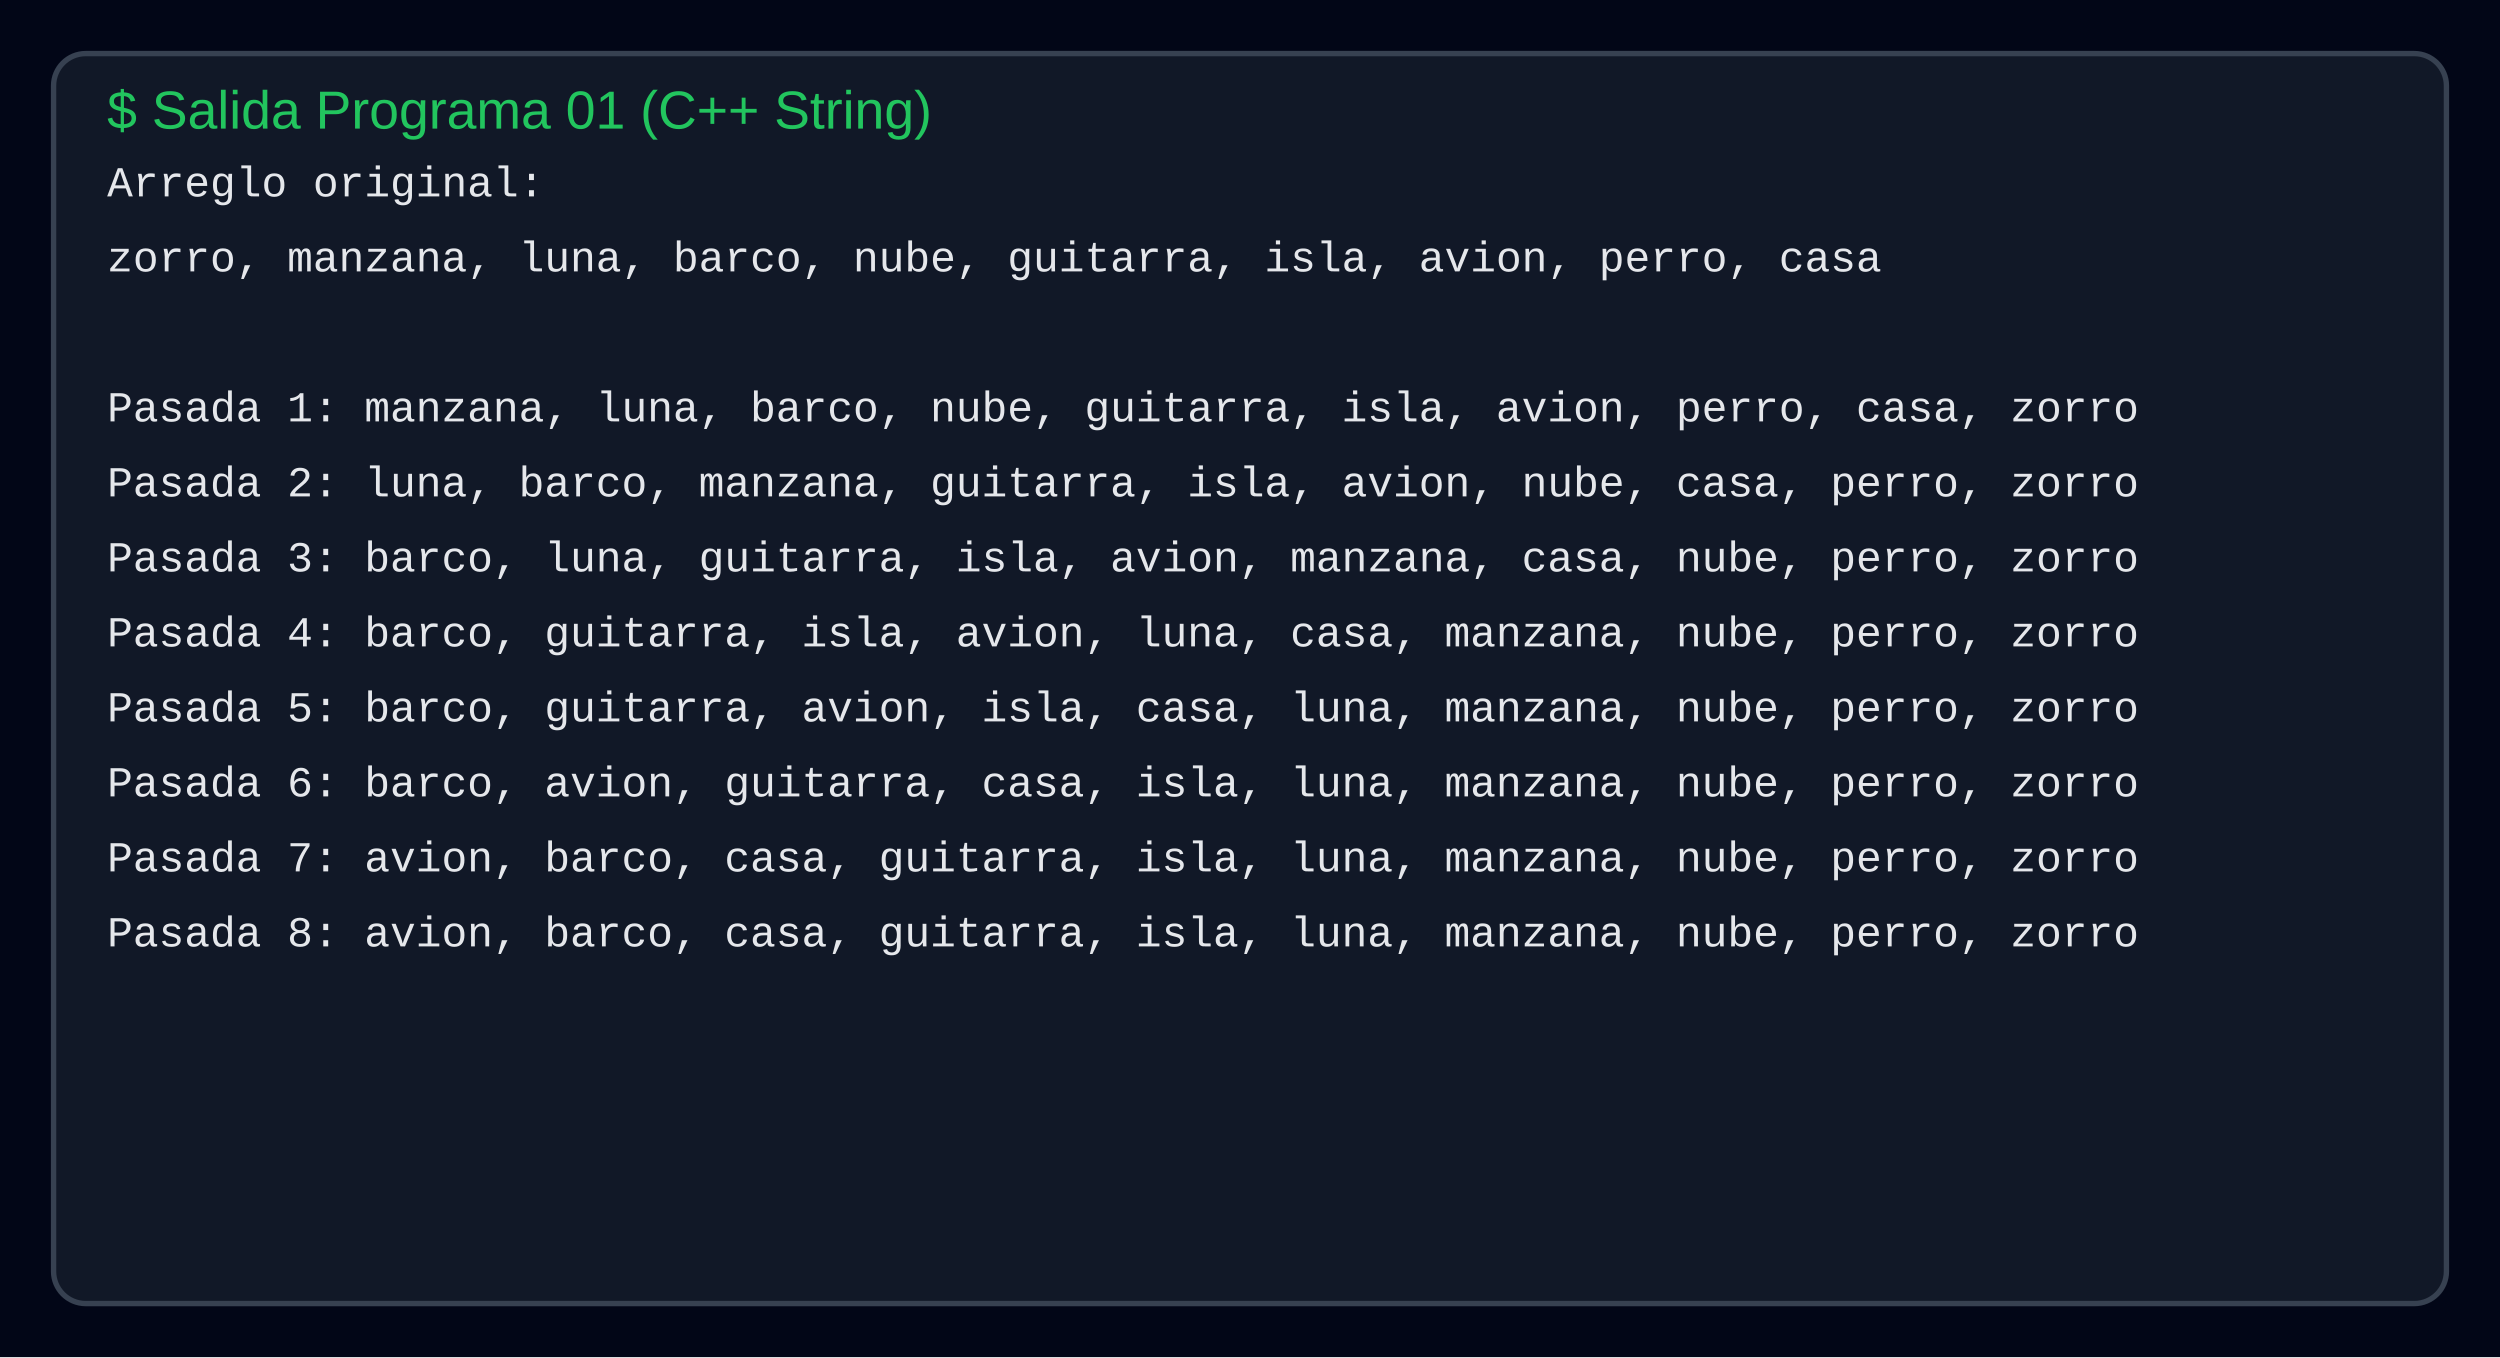
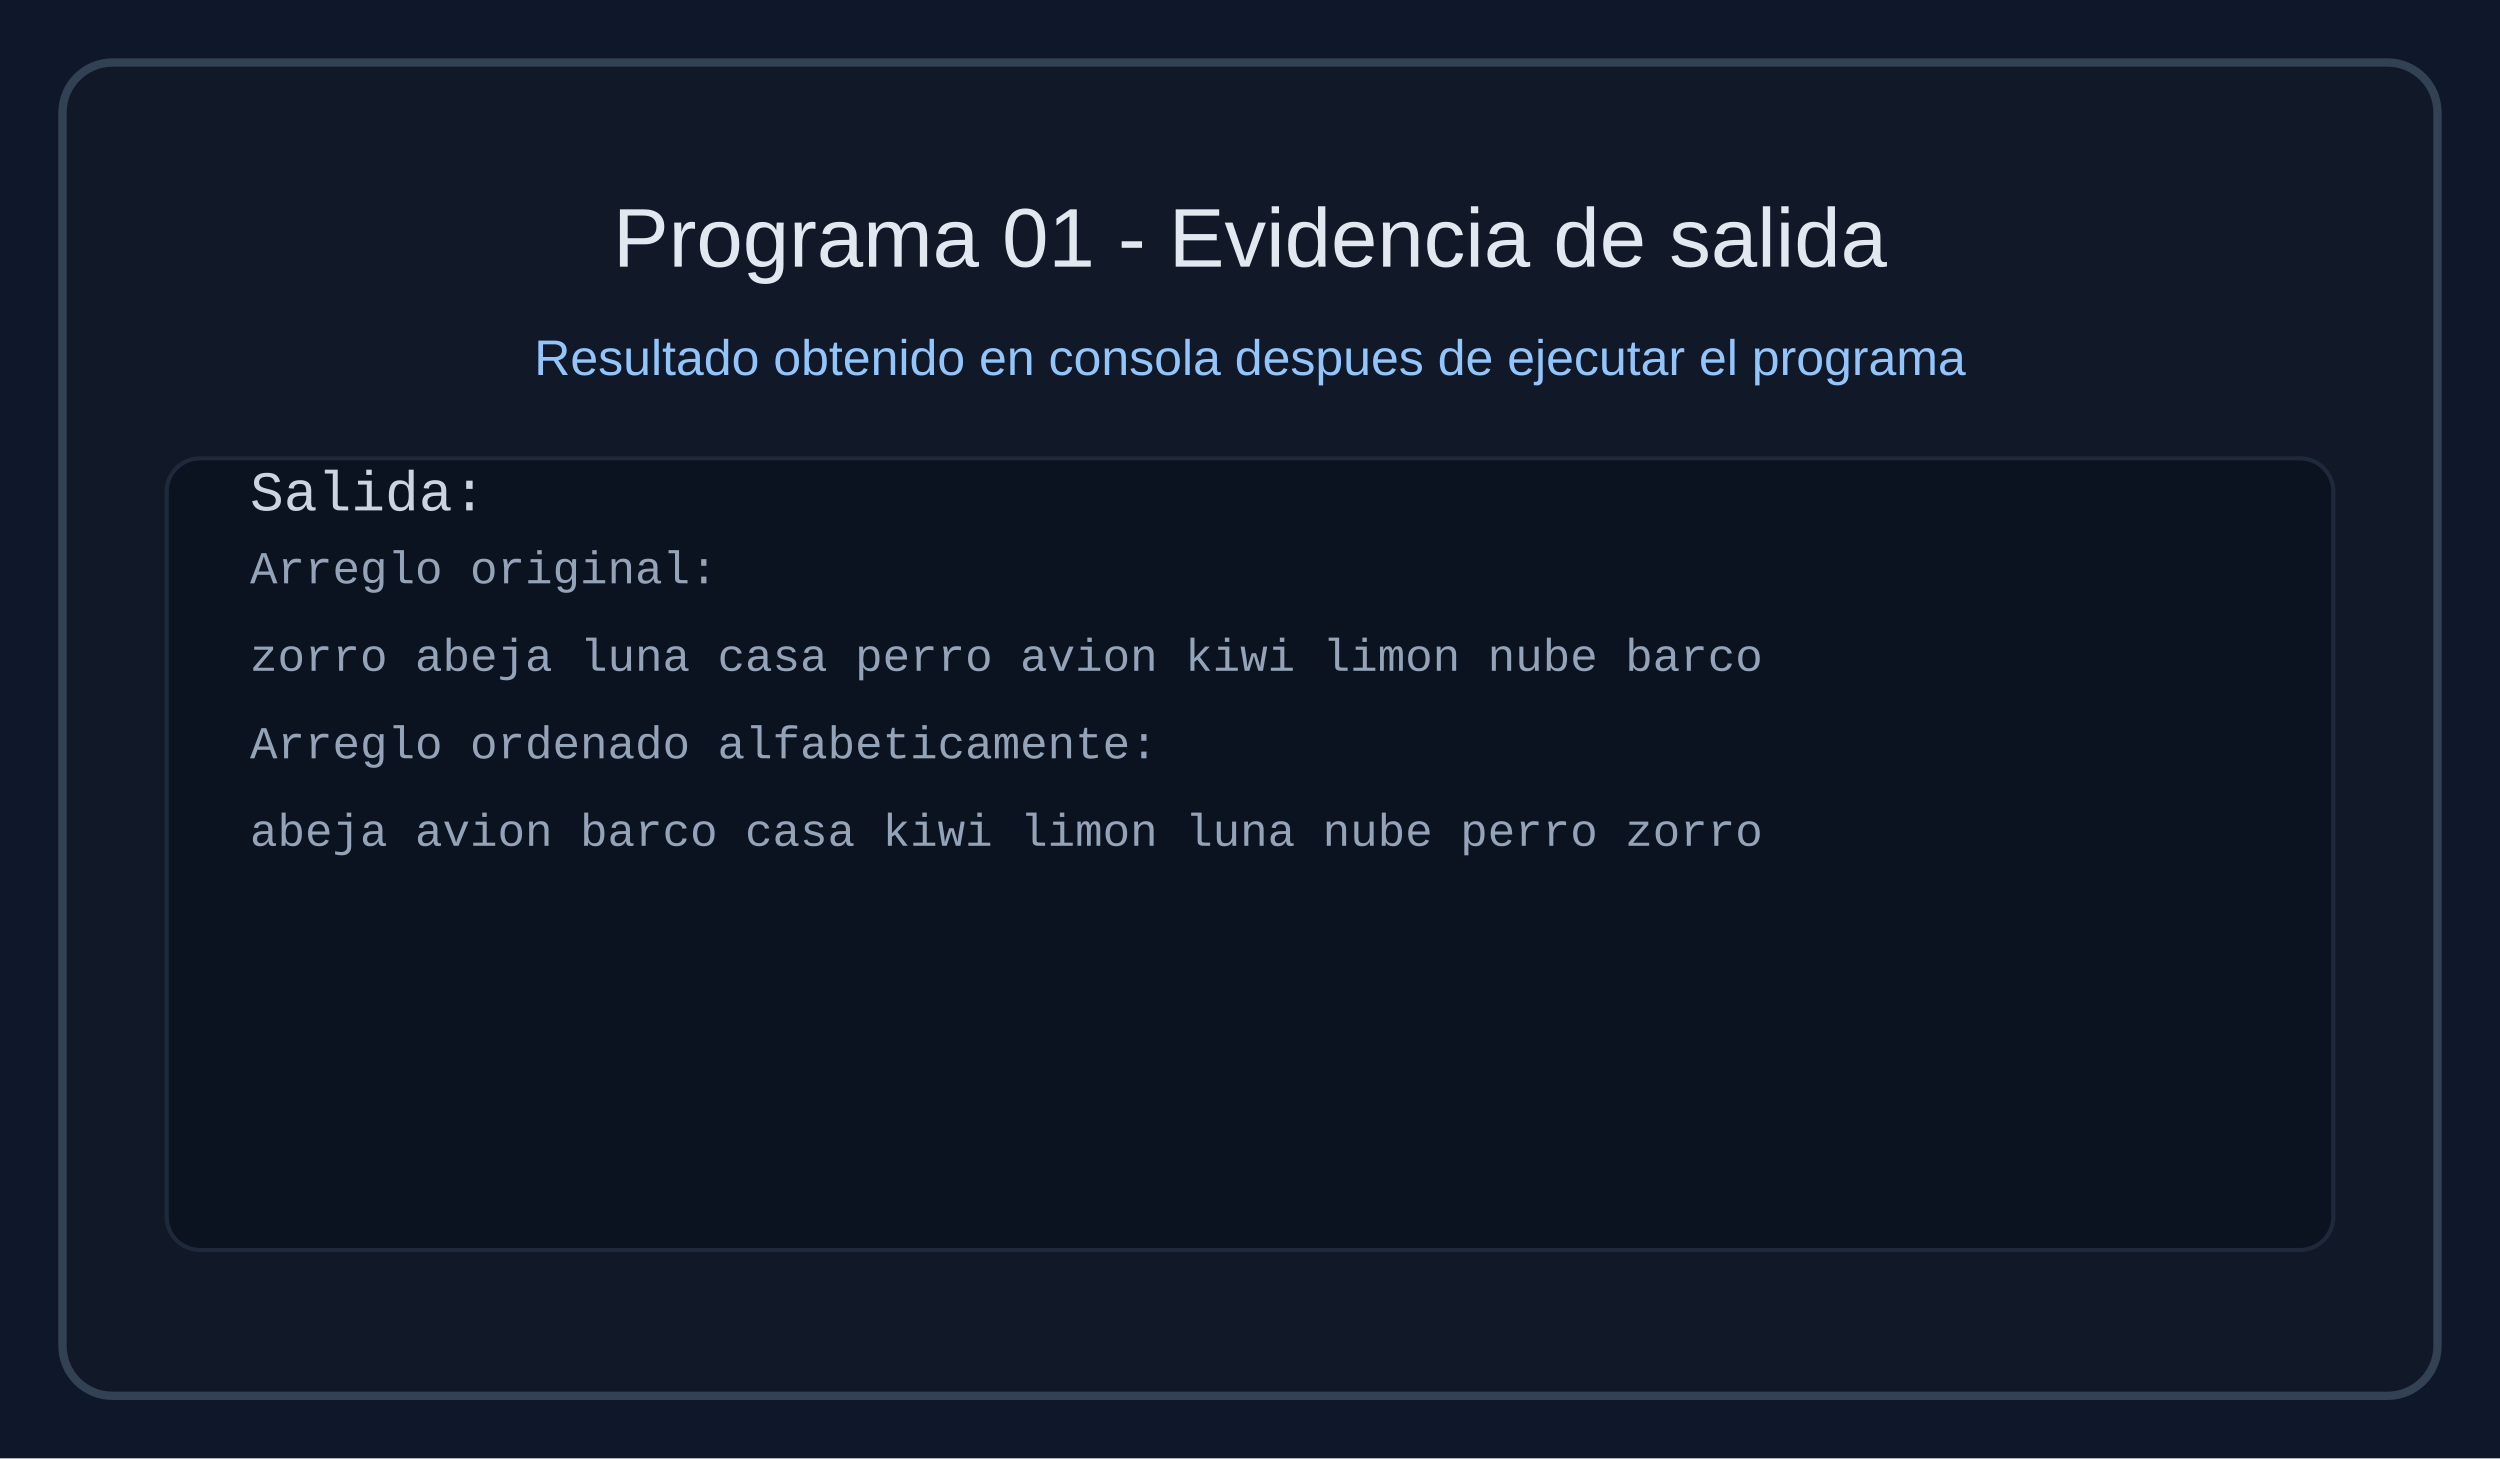
- <svg xmlns="http://www.w3.org/2000/svg" width="1400" height="760" viewBox="0 0 1400 760" role="img" aria-labelledby="title desc">
-   <rect width="1400" height="760" fill="#020617" />
-   <rect x="30" y="30" width="1340" height="700" rx="18" fill="#111827" stroke="#374151" stroke-width="3" />
-   <text x="60" y="72" fill="#22c55e" font-family="Arial, sans-serif" font-size="30">$ Salida Programa 01 (C++ String)</text>
-   <text x="60" y="110" fill="#e5e7eb" font-family="'Courier New', monospace" font-size="24">Arreglo original:</text>
-   <text x="60" y="152" fill="#e5e7eb" font-family="'Courier New', monospace" font-size="24">zorro, manzana, luna, barco, nube, guitarra, isla, avion, perro, casa</text>
-   <text x="60" y="194" fill="#e5e7eb" font-family="'Courier New', monospace" font-size="24" />
-   <text x="60" y="236" fill="#e5e7eb" font-family="'Courier New', monospace" font-size="24">Pasada 1: manzana, luna, barco, nube, guitarra, isla, avion, perro, casa, zorro</text>
-   <text x="60" y="278" fill="#e5e7eb" font-family="'Courier New', monospace" font-size="24">Pasada 2: luna, barco, manzana, guitarra, isla, avion, nube, casa, perro, zorro</text>
-   <text x="60" y="320" fill="#e5e7eb" font-family="'Courier New', monospace" font-size="24">Pasada 3: barco, luna, guitarra, isla, avion, manzana, casa, nube, perro, zorro</text>
-   <text x="60" y="362" fill="#e5e7eb" font-family="'Courier New', monospace" font-size="24">Pasada 4: barco, guitarra, isla, avion, luna, casa, manzana, nube, perro, zorro</text>
-   <text x="60" y="404" fill="#e5e7eb" font-family="'Courier New', monospace" font-size="24">Pasada 5: barco, guitarra, avion, isla, casa, luna, manzana, nube, perro, zorro</text>
-   <text x="60" y="446" fill="#e5e7eb" font-family="'Courier New', monospace" font-size="24">Pasada 6: barco, avion, guitarra, casa, isla, luna, manzana, nube, perro, zorro</text>
-   <text x="60" y="488" fill="#e5e7eb" font-family="'Courier New', monospace" font-size="24">Pasada 7: avion, barco, casa, guitarra, isla, luna, manzana, nube, perro, zorro</text>
-   <text x="60" y="530" fill="#e5e7eb" font-family="'Courier New', monospace" font-size="24">Pasada 8: avion, barco, casa, guitarra, isla, luna, manzana, nube, perro, zorro</text>
-   <text x="60" y="572" fill="#e5e7eb" font-family="'Courier New', monospace" font-size="24" />
+ <svg xmlns="http://www.w3.org/2000/svg" width="1200" height="700" viewBox="0 0 1200 700" role="img" aria-labelledby="title desc">
+   <rect width="1200" height="700" fill="#0f172a" />
+   <rect x="30" y="30" width="1140" height="640" rx="24" fill="#111827" stroke="#334155" stroke-width="4" />
+   <text x="600" y="128" text-anchor="middle" fill="#e2e8f0" font-family="Arial, sans-serif" font-size="40">Programa 01 - Evidencia de salida</text>
+   <text x="600" y="180" text-anchor="middle" fill="#93c5fd" font-family="Arial, sans-serif" font-size="24">Resultado obtenido en consola despues de ejecutar el programa</text>
+   <rect x="80" y="220" width="1040" height="380" rx="16" fill="#0b1220" stroke="#1e293b" stroke-width="2" />
+   <text x="120" y="245" fill="#cbd5e1" font-family="Courier New, monospace" font-size="27">Salida:</text>
+   <text x="120" y="280" fill="#94a3b8" font-family="Courier New, monospace" font-size="22">Arreglo original:</text>
+   <text x="120" y="322" fill="#94a3b8" font-family="Courier New, monospace" font-size="22">zorro abeja luna casa perro avion kiwi limon nube barco</text>
+   <text x="120" y="364" fill="#94a3b8" font-family="Courier New, monospace" font-size="22">Arreglo ordenado alfabeticamente:</text>
+   <text x="120" y="406" fill="#94a3b8" font-family="Courier New, monospace" font-size="22">abeja avion barco casa kiwi limon luna nube perro zorro</text>
</svg>
